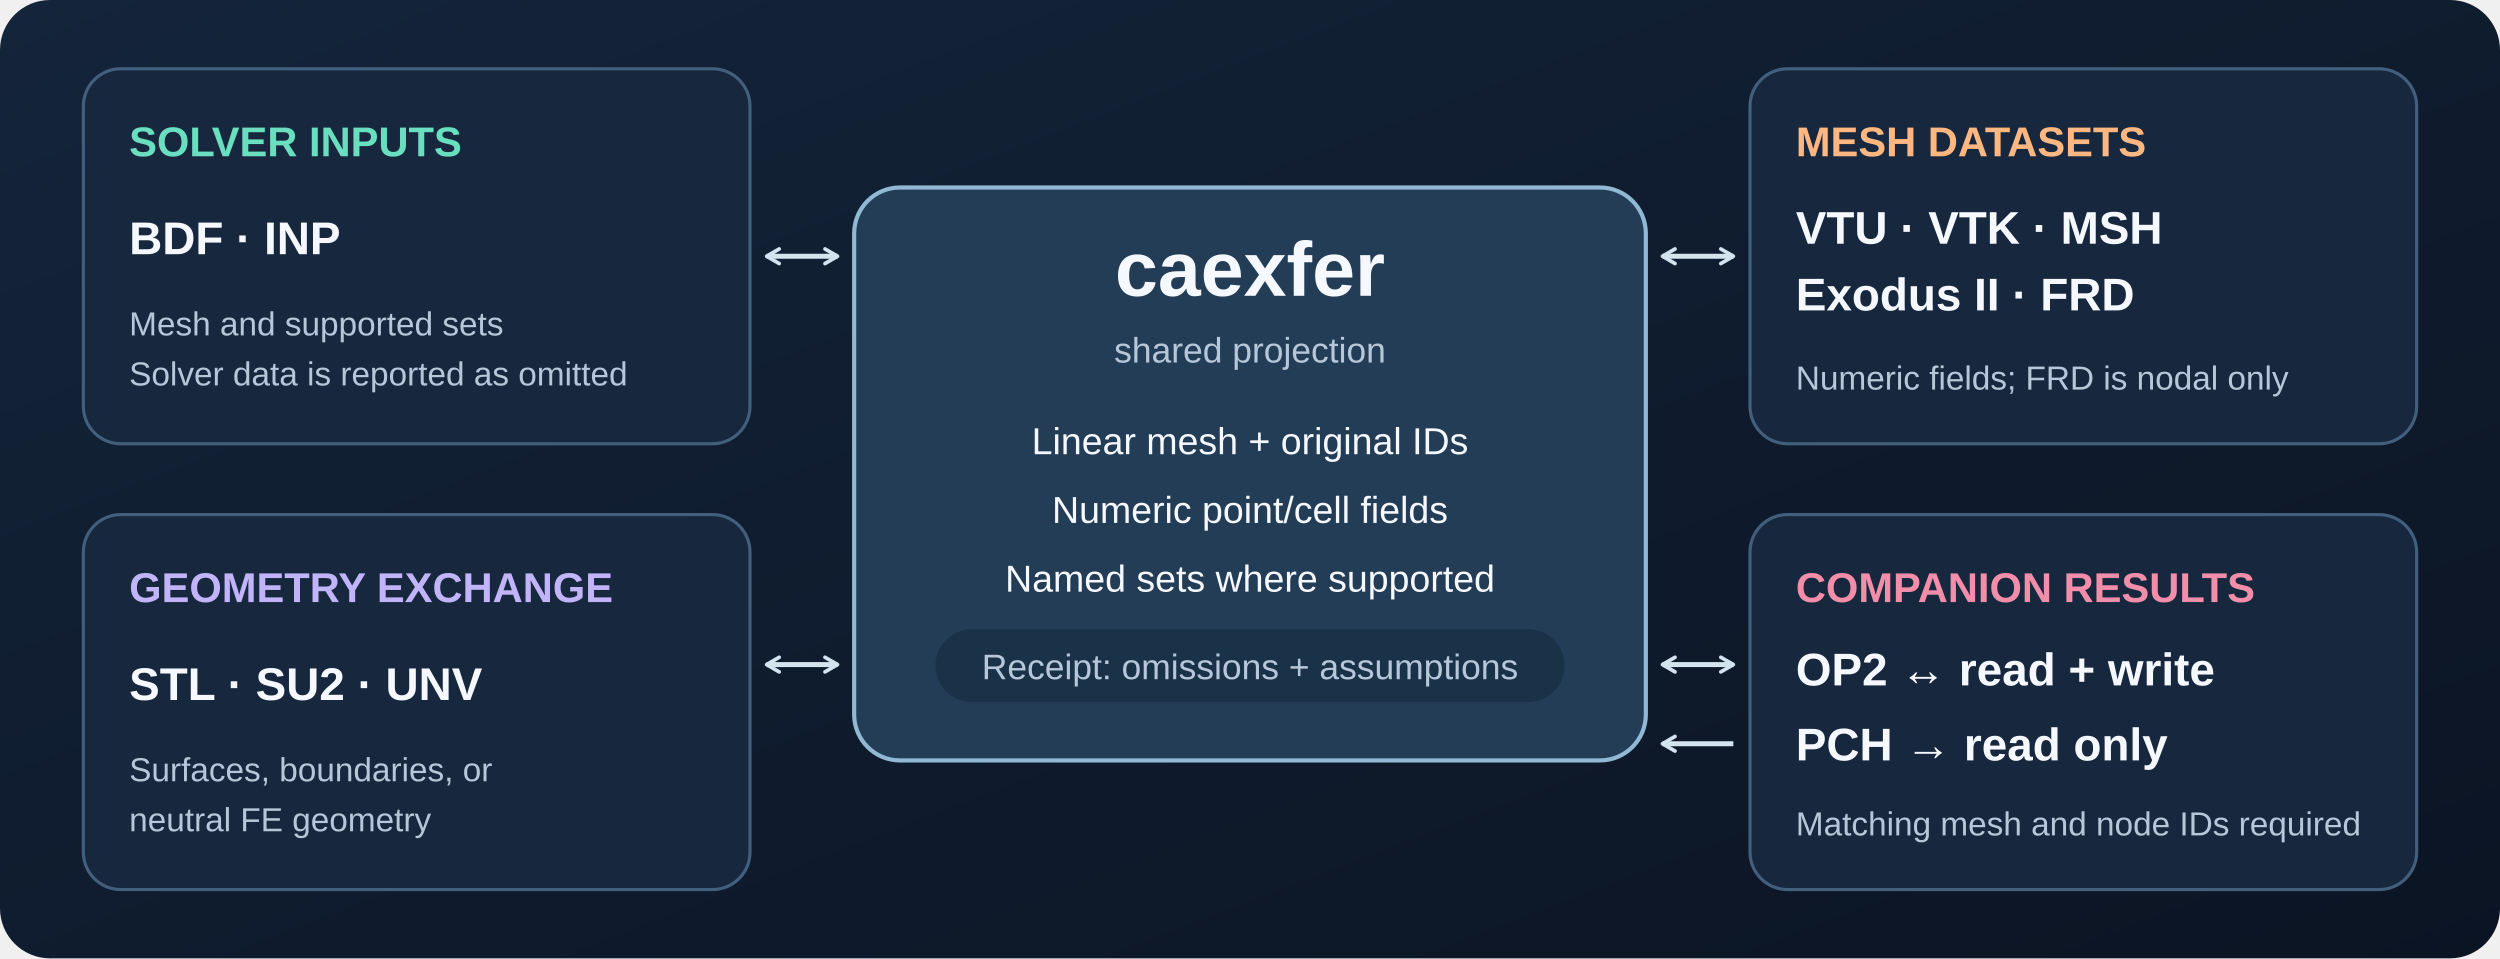
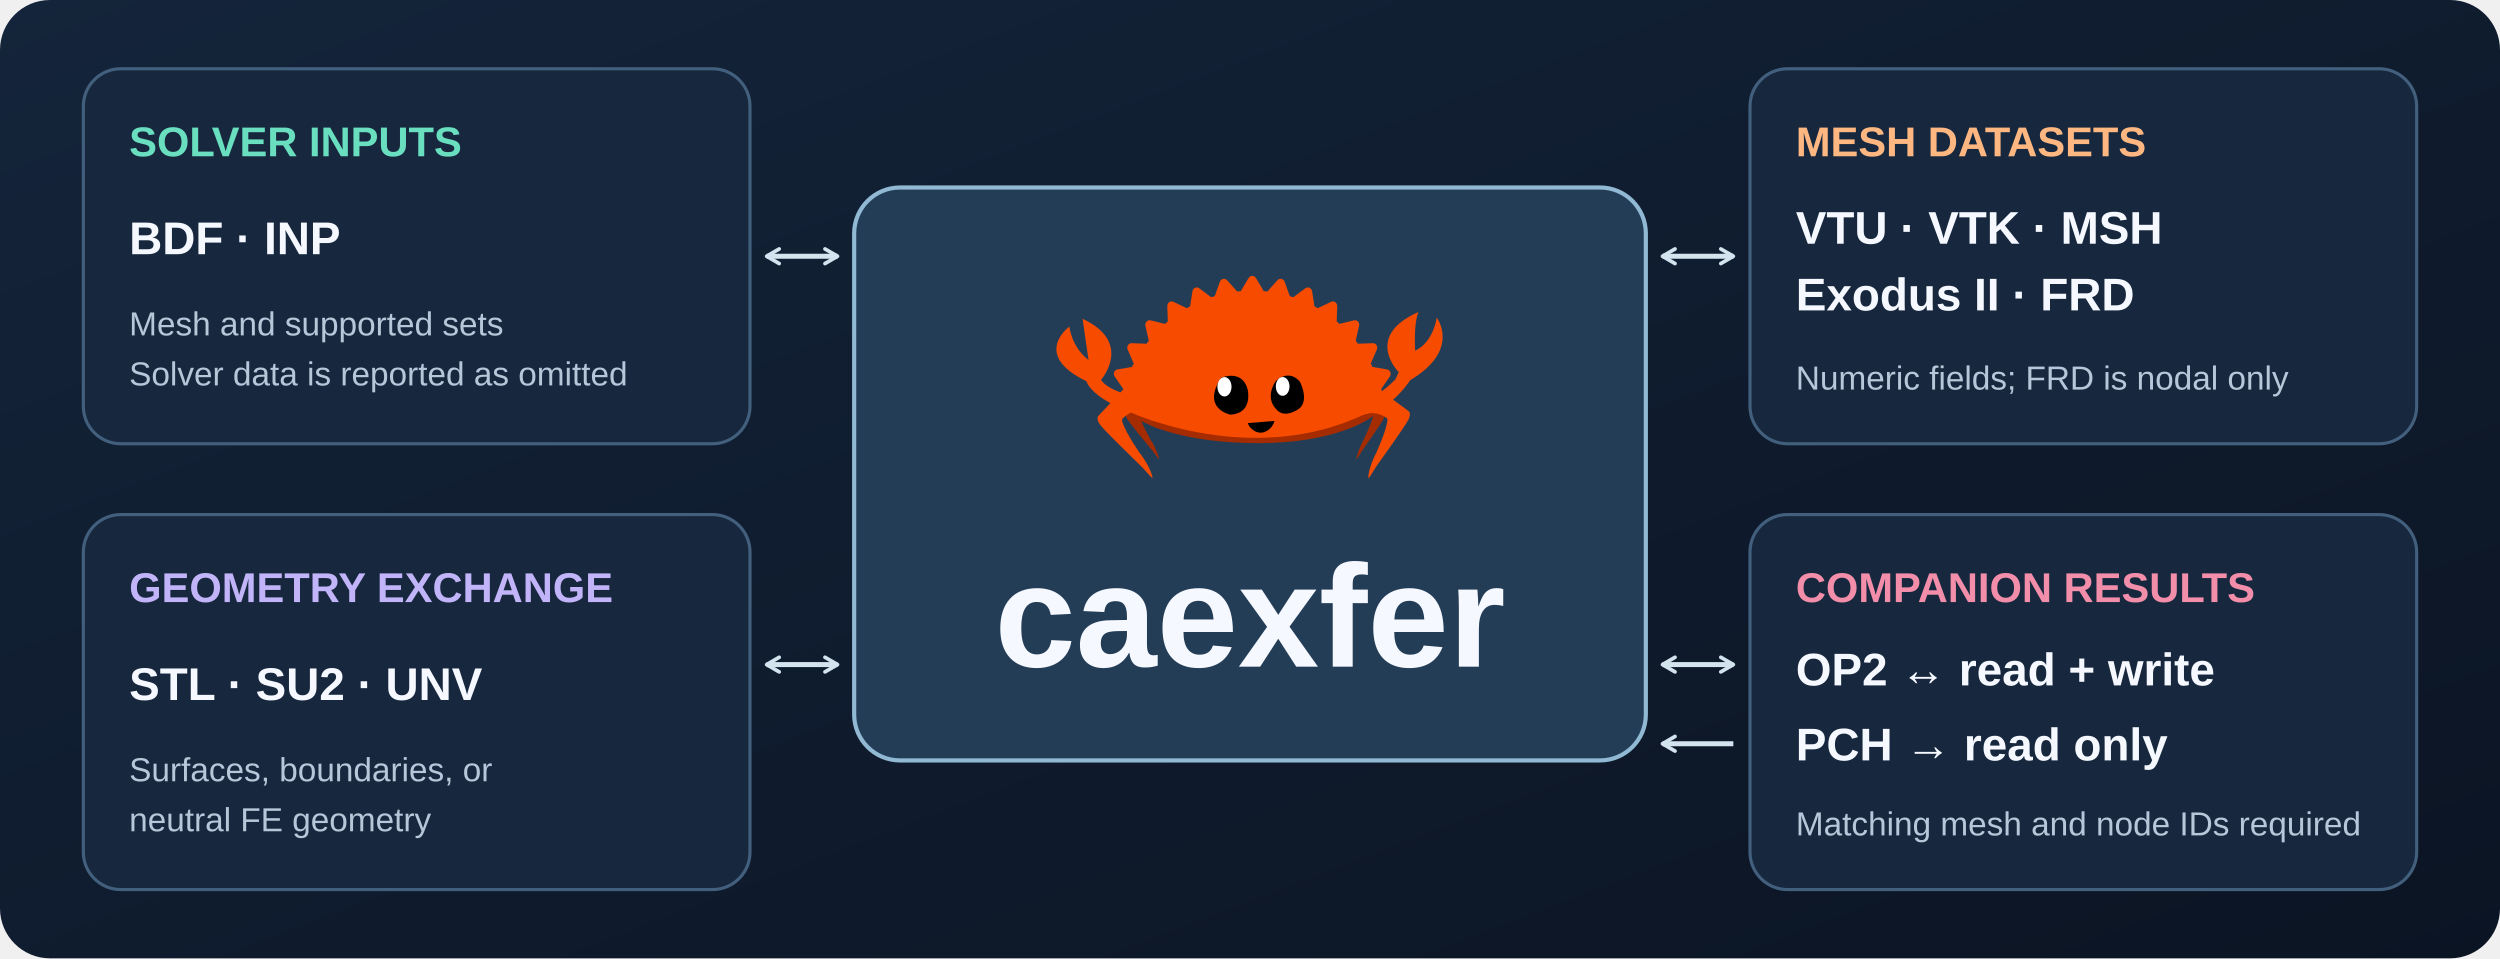
<svg xmlns="http://www.w3.org/2000/svg" width="1200" height="460" viewBox="0 95 1200 460" role="img" aria-labelledby="title description">
  <defs>
    <linearGradient id="background" x1="0" y1="0" x2="1" y2="1">
      <stop offset="0" stop-color="#14243a" />
      <stop offset="1" stop-color="#0b1423" />
    </linearGradient>
    <marker id="arrow" markerWidth="9" markerHeight="9" refX="7" refY="4.5" orient="auto-start-reverse" markerUnits="userSpaceOnUse">
      <path d="M1 1 L7 4.5 L1 8" fill="none" stroke="#d3e4ef" stroke-width="1.8" stroke-linecap="round" stroke-linejoin="round" />
    </marker>
+     <symbol id="ferris" viewBox="0 0 1200 800" style="fill-rule:evenodd;clip-rule:evenodd;stroke-linejoin:round">
+       <g id="Layer-1">
+         <g transform="matrix(1,0,0,1,1009.4,506.362)">
+           <path d="M0,-7.203L-12.072,-32.209C-12.009,-33.156 -11.961,-34.107 -11.961,-35.062C-11.961,-63.408 -41.439,-89.533 -91.03,-110.451L-91.03,-93.058C-95.866,-94.977 -100.901,-96.845 -106.147,-98.651L-106.147,-106.759C-177.021,-132.319 -282.53,-148.537 -400.388,-148.537C-503.361,-148.537 -596.917,-136.157 -666.179,-115.983L-666.179,-87.737L-666.181,-87.737L-666.181,-121.925C-737.141,-99.375 -781.135,-68.048 -781.135,-33.41C-781.135,-27.95 -780.034,-22.572 -777.918,-17.297L-785.146,-4.43C-785.146,-4.43 -790.938,3.082 -780.74,18.932C-771.746,32.909 -726.692,87.617 -702.913,116.267C-692.699,130.954 -685.772,140.001 -685.167,139.126C-684.212,137.74 -691.518,110.165 -711.802,78.703C-721.268,61.808 -732.57,39.42 -739.356,22.884C-720.414,34.874 -609.126,90.913 -382.124,90.685C-150.13,90.453 -47.009,17.834 -35.691,7.948C-39.646,23.837 -53.159,55.981 -63.936,78.586C-81.642,110.917 -88.056,139.064 -87.232,140.456C-86.708,141.334 -80.667,132.015 -71.756,116.913C-51.025,87.37 -11.739,30.974 -3.889,16.608C5.007,0.323 0,-7.203 0,-7.203" style="fill:rgb(165,43,0);fill-rule:nonzero;" />
+         </g>
+         <g transform="matrix(1,0,0,1,1079.49,294.885)">
+           <path d="M0,204.135L-79.343,145.689C-80.088,143.089 -80.833,140.488 -81.603,137.908L-55.541,100.154C-52.881,96.314 -52.345,91.322 -54.072,86.943C-55.803,82.585 -59.587,79.461 -64.062,78.696L-108.128,71.217C-109.837,67.732 -111.626,64.301 -113.422,60.898L-94.907,18.51C-93.004,14.193 -93.402,9.175 -95.929,5.256C-98.446,1.319 -102.715,-0.981 -107.267,-0.802L-151.991,0.823C-154.306,-2.193 -156.658,-5.18 -159.058,-8.114L-148.78,-53.546C-147.738,-58.158 -149.054,-62.989 -152.267,-66.34C-155.462,-69.679 -160.105,-71.062 -164.52,-69.979L-208.082,-59.27C-210.902,-61.763 -213.77,-64.223 -216.67,-66.635L-215.103,-113.276C-214.935,-117.997 -217.136,-122.484 -220.915,-125.105C-224.692,-127.741 -229.485,-128.137 -233.616,-126.179L-274.254,-106.858C-277.527,-108.736 -280.819,-110.595 -284.146,-112.395L-291.327,-158.356C-292.056,-163.012 -295.051,-166.968 -299.246,-168.774C-303.431,-170.591 -308.222,-170.002 -311.894,-167.238L-348.126,-140.053C-351.695,-141.238 -355.279,-142.373 -358.905,-143.46L-374.522,-187.045C-376.11,-191.488 -379.772,-194.751 -384.238,-195.669C-388.688,-196.578 -393.266,-195.037 -396.352,-191.589L-426.851,-157.47C-430.536,-157.893 -434.228,-158.28 -437.927,-158.601L-461.476,-198.277C-463.86,-202.295 -468.073,-204.741 -472.615,-204.741C-477.144,-204.741 -481.365,-202.295 -483.733,-198.277L-507.288,-158.601C-510.989,-158.28 -514.696,-157.893 -518.376,-157.47L-548.875,-191.589C-551.965,-195.037 -556.559,-196.578 -560.997,-195.669C-565.457,-194.739 -569.125,-191.488 -570.704,-187.045L-586.333,-143.46C-589.954,-142.373 -593.538,-141.23 -597.113,-140.053L-633.333,-167.238C-637.016,-170.012 -641.811,-170.599 -646.001,-168.774C-650.182,-166.968 -653.189,-163.012 -653.914,-158.356L-661.1,-112.395C-664.422,-110.595 -667.714,-108.746 -670.995,-106.858L-711.629,-126.179C-715.756,-128.145 -720.574,-127.741 -724.333,-125.105C-728.106,-122.484 -730.313,-117.997 -730.143,-113.276L-728.581,-66.635C-731.475,-64.223 -734.337,-61.763 -737.172,-59.27L-780.726,-69.979C-785.149,-71.053 -789.788,-69.679 -792.991,-66.34C-796.212,-62.989 -797.517,-58.158 -796.482,-53.546L-786.225,-8.114C-788.603,-5.169 -790.958,-2.193 -793.267,0.823L-837.991,-0.802C-842.504,-0.937 -846.812,1.319 -849.334,5.256C-851.861,9.175 -852.244,14.193 -850.363,18.51L-831.835,60.898C-833.634,64.301 -835.421,67.732 -837.144,71.217L-881.207,78.696C-885.686,79.45 -889.459,82.572 -891.201,86.943C-892.929,91.322 -892.368,96.314 -889.727,100.154L-863.661,137.908C-863.862,138.575 -864.048,139.247 -864.248,139.916L-937.944,218.201C-937.944,218.201 -949.24,227.052 -932.797,247.855C-918.297,266.206 -843.846,338.951 -804.526,377.06C-787.92,396.408 -776.542,408.389 -775.354,407.353C-773.478,405.708 -783.326,370.506 -816.036,329.204C-841.252,292.148 -873.977,235.155 -866.303,228.586C-866.303,228.586 -857.574,217.505 -840.061,209.529C-839.42,210.041 -840.723,209.022 -840.061,209.529C-840.061,209.529 -470.466,380.02 -127.632,212.413C-88.468,205.388 -64.759,226.368 -64.759,226.368C-56.583,231.108 -77.755,289.712 -95.166,328.505C-118.845,372.555 -122.317,406.927 -120.31,408.119C-119.042,408.876 -110.427,395.766 -98.138,374.902C-67.814,332.649 -10.492,252.1 0,232.534C11.895,210.352 0,204.135 0,204.135" style="fill:rgb(247,76,0);fill-rule:nonzero;" />
+         </g>
+         <g transform="matrix(1,0,0,1,917.896,244.679)">
+           <path d="M0,232.466C0,232.466 53.179,230 123.032,159.004L132.93,137.025C132.93,137.025 24.513,29.177 193.048,-45.266C193.048,-45.266 178.293,-21.154 182.622,72.006C182.622,72.006 233.437,54.357 248.336,-27.934C248.336,-27.934 322.456,69.79 167.834,161.443C167.834,161.443 95.294,277.732 -6.971,266.593L0,232.466Z" style="fill:rgb(247,76,0);fill-rule:nonzero;" />
+         </g>
+         <g transform="matrix(1,0,0,1,676.997,488.361)">
+           <path d="M0,-78.192C0,-78.192 36.935,-118.635 73.871,-78.192C73.871,-78.192 102.893,-24.265 73.871,2.695C73.871,2.695 26.384,40.443 0,2.695C0,2.695 -31.658,-26.964 0,-78.192" style="fill-rule:nonzero;" />
+         </g>
+         <g transform="matrix(1,0,0,1,719.761,425.169)">
+           <path d="M0,0.004C0,15.75 -9.282,28.518 -20.732,28.518C-32.18,28.518 -41.462,15.75 -41.462,0.004C-41.462,-15.746 -32.18,-28.514 -20.732,-28.514C-9.282,-28.514 0,-15.746 0,0.004" style="fill:white;fill-rule:nonzero;" />
+         </g>
+         <g transform="matrix(1,0,0,1,512.148,482.736)">
+           <path d="M0,-83.609C0,-83.609 63.355,-111.661 80.648,-49.047C80.648,-49.047 98.762,23.933 28.618,28.052C28.618,28.052 -60.826,10.824 0,-83.609" style="fill-rule:nonzero;" />
+         </g>
+         <g transform="matrix(1,0,0,1,543.968,426.204)">
+           <path d="M0,0.002C0,16.241 -9.572,29.411 -21.381,29.411C-33.185,29.411 -42.76,16.241 -42.76,0.002C-42.76,-16.242 -33.185,-29.409 -21.381,-29.409C-9.572,-29.409 0,-16.242 0,0.002" style="fill:white;fill-rule:nonzero;" />
+         </g>
+         <g transform="matrix(1,0,0,1,593.317,576.574)">
+           <path d="M0,-40.271L80.796,-46.755C80.796,-46.755 78.058,-33.749 67.517,-23.986C67.517,-23.986 39.727,6.484 7.844,-26.519C7.844,-26.519 2.627,-32.148 0,-40.271" style="fill-rule:nonzero;" />
+         </g>
+         <g transform="matrix(1,0,0,1,269.796,270.778)">
+           <path d="M0,190.741C-0.667,190.741 -1.321,190.79 -1.973,190.842C-28.207,184.871 -101.946,165.657 -121.437,134.479C-121.437,134.479 -22.21,21.607 -177.297,-50.54L-159.24,74.338C-159.24,74.338 -207.049,42.389 -217.366,-27.008C-217.366,-27.008 -333.789,57.486 -165.982,138.466C-165.982,138.466 -150.762,195.653 -4.633,241.281L-4.526,240.846C-3.055,241.118 -1.549,241.281 0,241.281C13.808,241.281 25.003,229.969 25.003,216.01C25.003,202.054 13.808,190.741 0,190.741" style="fill:rgb(247,76,0);fill-rule:nonzero;" />
+         </g>
+       </g>
+     </symbol>
    <style>
      .group { font: 700 20px Arial, Helvetica, sans-serif; }
      .formats { fill: #f5f8ff; font: 700 22px Arial, Helvetica, sans-serif; }
      .note { fill: #b6c7d9; font: 16px Arial, Helvetica, sans-serif; }
-       .hub-title { fill: #f5f8ff; font: 700 37px Arial, Helvetica, sans-serif; }
-       .hub-label { fill: #b6c7d9; font: 17px Arial, Helvetica, sans-serif; }
-       .hub-data { fill: #f5f8ff; font: 18px Arial, Helvetica, sans-serif; }
+       .hub-title { fill: #f5f8ff; font: 700 70px Arial, Helvetica, sans-serif; }
      .card { fill: #17283e; stroke: #42607d; stroke-width: 1.5; }
      .flow { fill: none; stroke: #d3e4ef; stroke-width: 2.4; marker-start: url(#arrow); marker-end: url(#arrow); }
      .inflow { fill: none; stroke: #d3e4ef; stroke-width: 2.4; marker-end: url(#arrow); }
    </style>
  </defs>
  <rect y="95" width="1200" height="460" rx="24" fill="url(#background)" />
  <rect x="40" y="128" width="320" height="180" rx="18" class="card" />
  <text x="62" y="170" class="group" fill="#69dfc0">SOLVER INPUTS</text>
  <text x="62" y="217" class="formats">BDF · INP</text>
  <text x="62" y="256" class="note">Mesh and supported sets</text>
  <text x="62" y="280" class="note">Solver data is reported as omitted</text>
  <rect x="40" y="342" width="320" height="180" rx="18" class="card" />
  <text x="62" y="384" class="group" fill="#c2b4f9">GEOMETRY EXCHANGE</text>
  <text x="62" y="431" class="formats">STL · SU2 · UNV</text>
  <text x="62" y="470" class="note">Surfaces, boundaries, or</text>
  <text x="62" y="494" class="note">neutral FE geometry</text>
  <rect x="840" y="128" width="320" height="180" rx="18" class="card" />
  <text x="862" y="170" class="group" fill="#ffb781">MESH DATASETS</text>
  <text x="862" y="212" class="formats">VTU · VTK · MSH</text>
  <text x="862" y="244" class="formats">Exodus II · FRD</text>
  <text x="862" y="282" class="note">Numeric fields; FRD is nodal only</text>
  <rect x="840" y="342" width="320" height="180" rx="18" class="card" />
  <text x="862" y="384" class="group" fill="#f28eaa">COMPANION RESULTS</text>
  <text x="862" y="424" class="formats">OP2  ↔  read + write</text>
  <text x="862" y="460" class="formats">PCH  →  read only</text>
  <text x="862" y="496" class="note">Matching mesh and node IDs required</text>
  <rect x="410" y="185" width="380" height="275" rx="22" fill="#243d57" stroke="#91b9d3" stroke-width="2" />
-   <text x="600" y="237" class="hub-title" text-anchor="middle">caexfer</text>
-   <text x="600" y="269" class="hub-label" text-anchor="middle">shared projection</text>
-   <text x="600" y="313" class="hub-data" text-anchor="middle">Linear mesh + original IDs</text>
-   <text x="600" y="346" class="hub-data" text-anchor="middle">Numeric point/cell fields</text>
-   <text x="600" y="379" class="hub-data" text-anchor="middle">Named sets where supported</text>
-   <rect x="449" y="397" width="302" height="35" rx="17.5" fill="#193248" />
-   <text x="600" y="421" class="hub-label" text-anchor="middle">Receipt: omissions + assumptions</text>
+   <use href="#ferris" x="505" y="213" width="190" height="127" />
+   <text x="600" y="415" class="hub-title" text-anchor="middle">caexfer</text>
  <path d="M368 218 H402" class="flow" />
  <path d="M368 414 H402" class="flow" />
  <path d="M798 218 H832" class="flow" />
  <path d="M798 414 H832" class="flow" />
  <path d="M832 452 H798" class="inflow" />
</svg>
